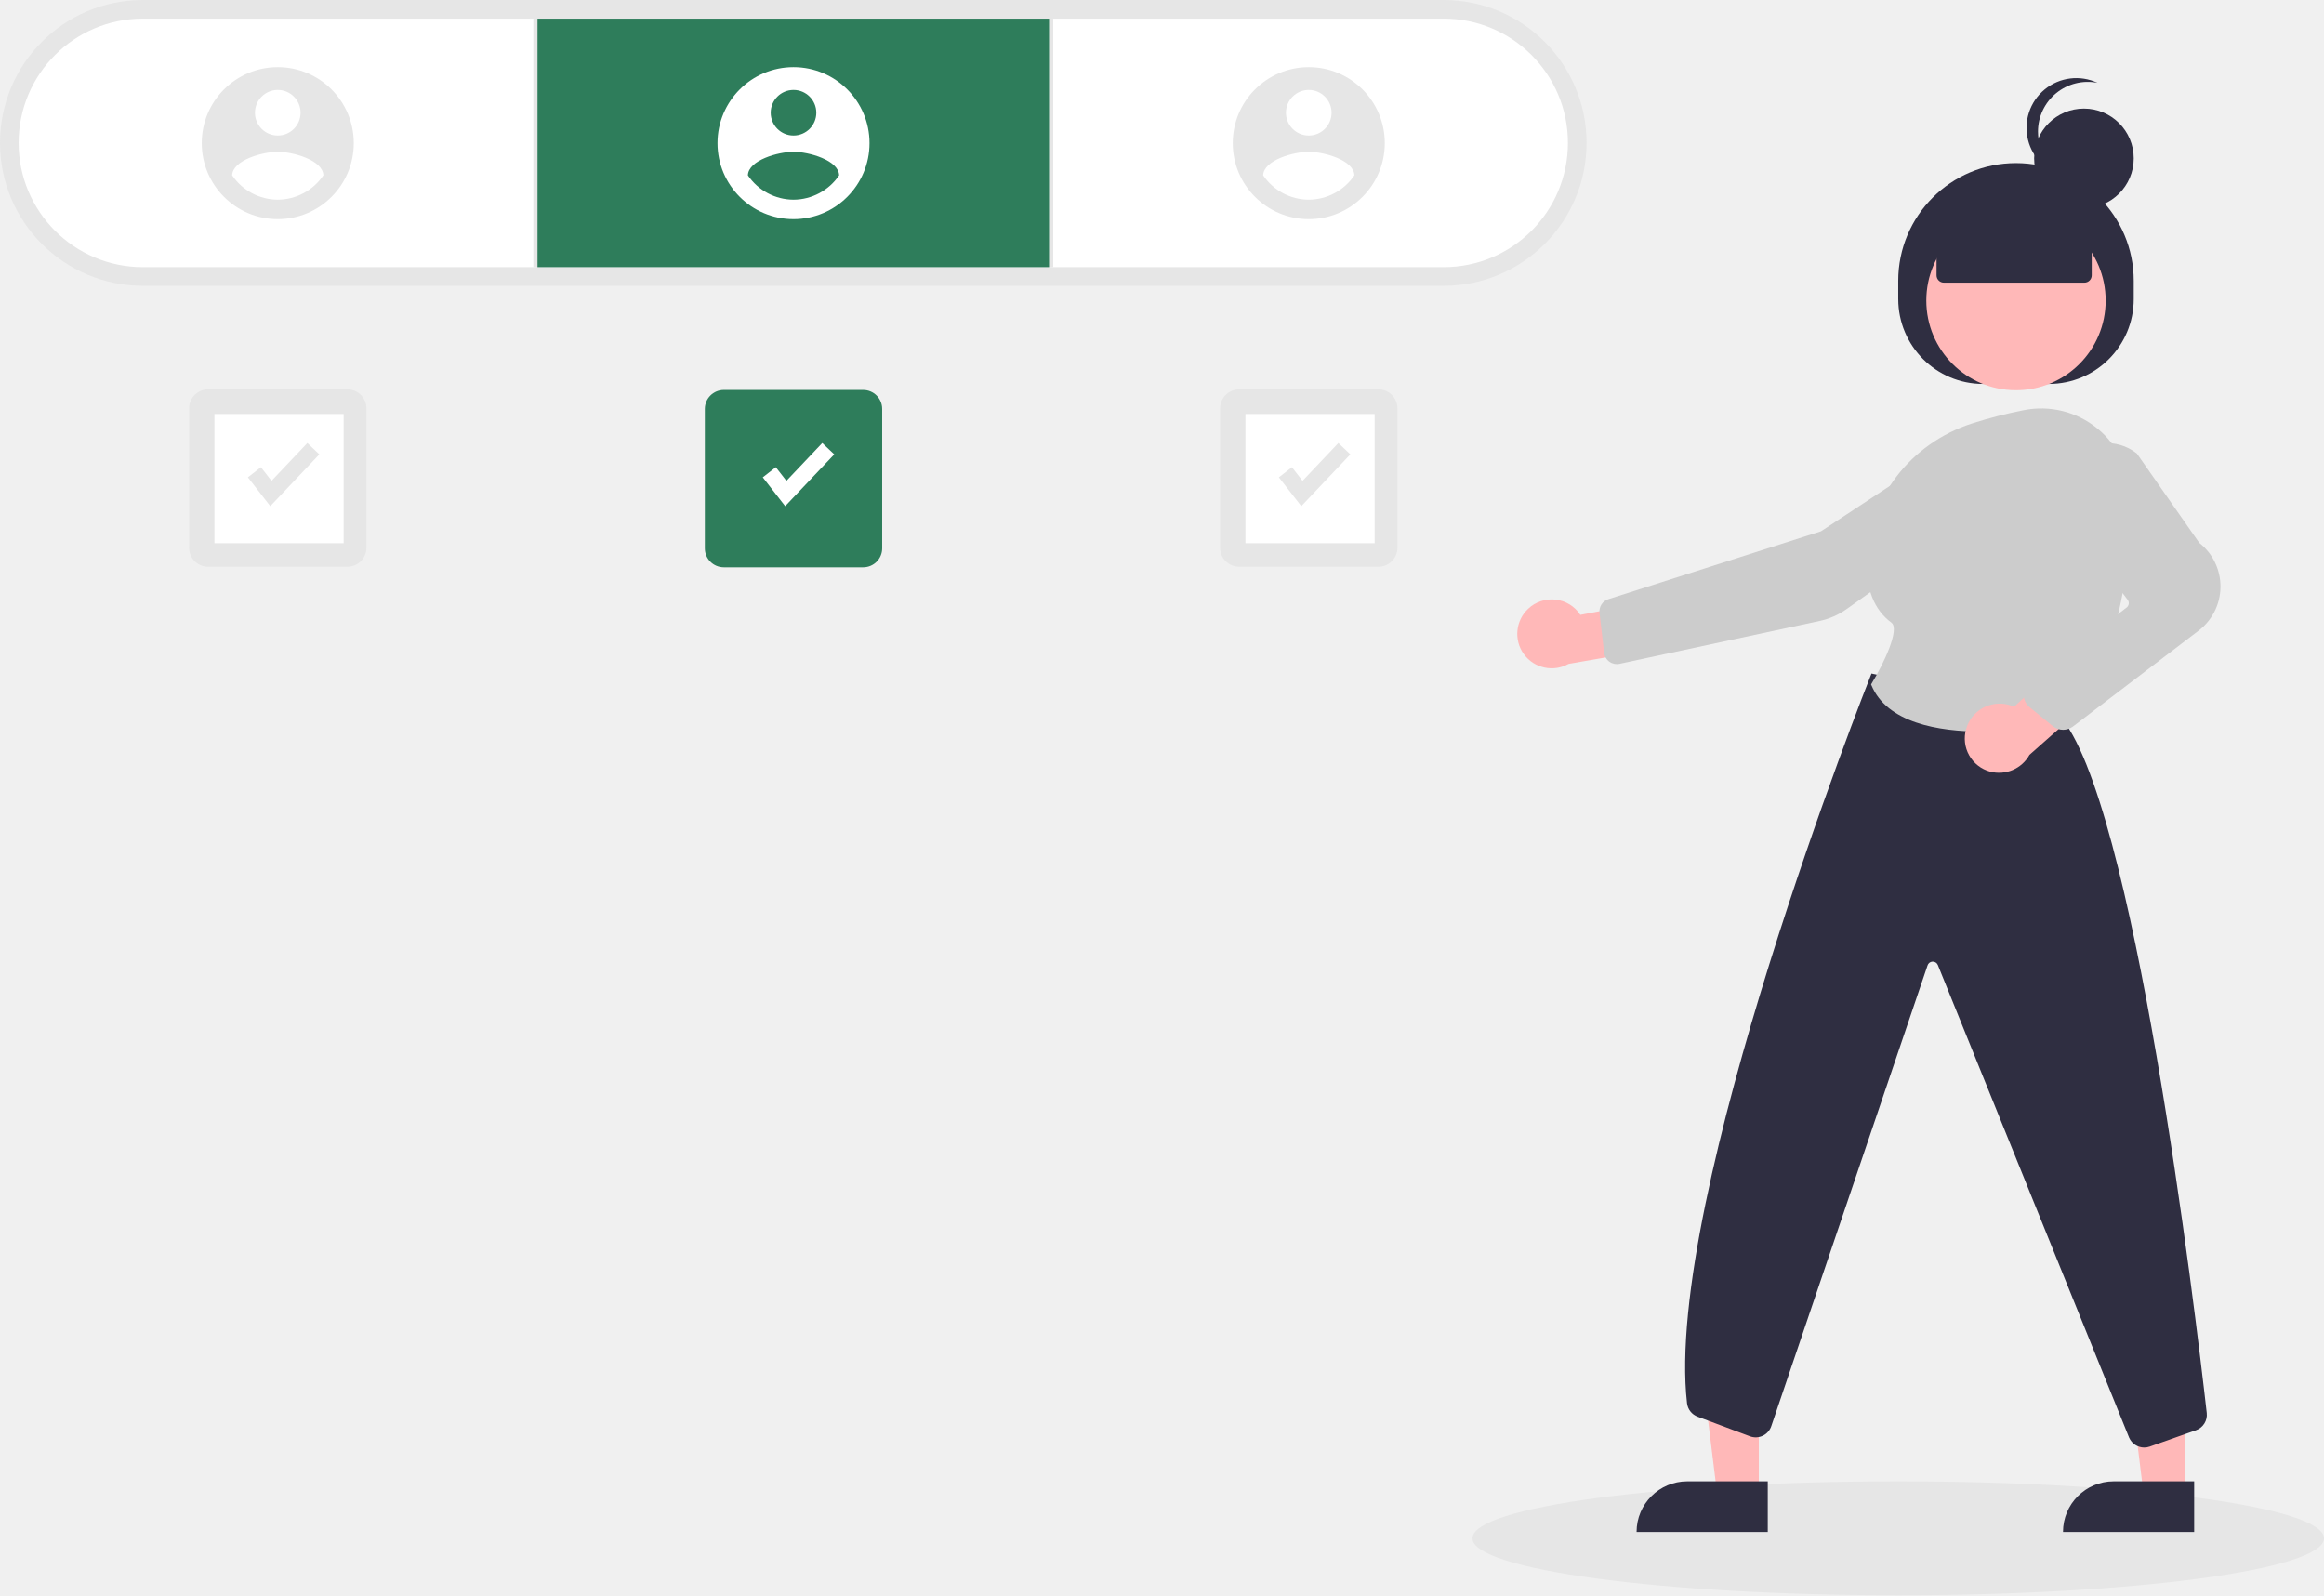
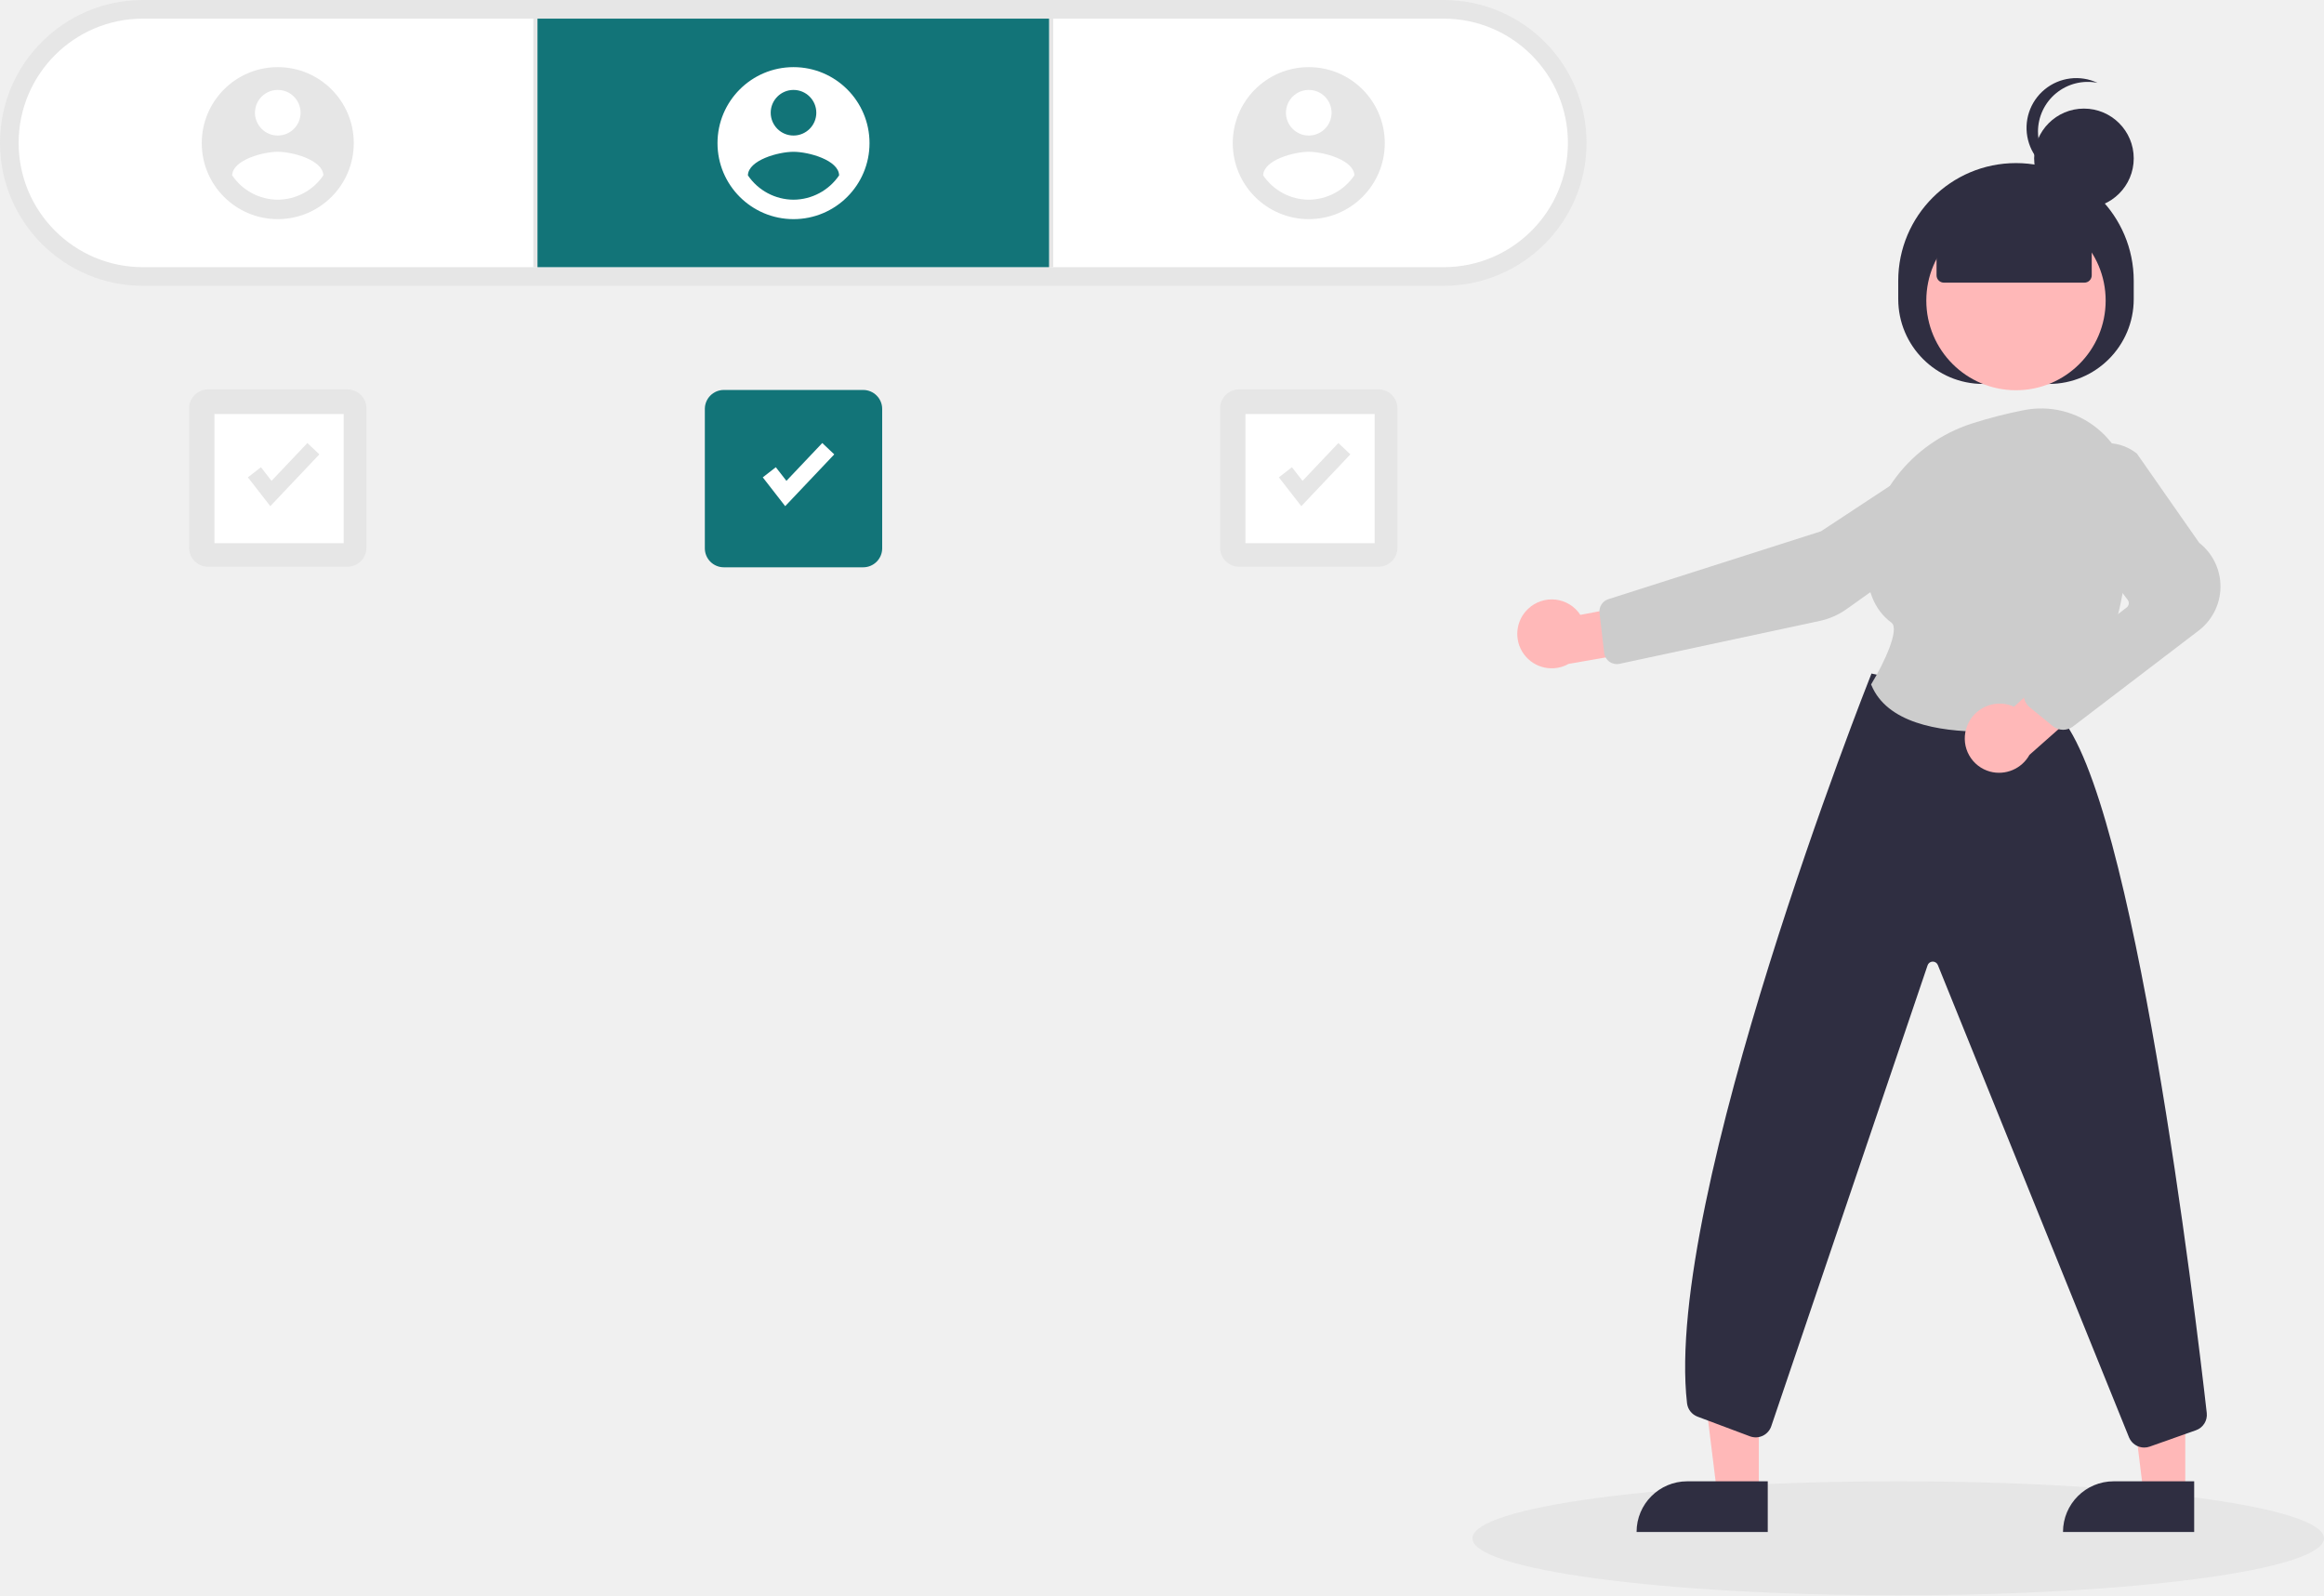
<svg xmlns="http://www.w3.org/2000/svg" viewBox="0 0 733.82 503.768">
  <g data-name="Group 16" id="Group_16" transform="translate(-196.555 -165.086)">
    <path d="M261.846,378.459a45.126,45.126,0,1,1,0-90.252H672.56a45.126,45.126,0,1,1,0,90.252Z" data-name="Path 204" fill="#e6e6e6" id="Path_204-1880" transform="translate(-20.165 -123.12)" />
    <path d="M264.96,297.207a39.24,39.24,0,0,0,0,78.48H675.674a39.24,39.24,0,1,0,0-78.48Z" data-name="Path 205" fill="#fff" id="Path_205-1881" transform="translate(-23.279 -126.234)" />
    <rect data-name="Rectangle 15" fill="#e6e6e6" height="78.48" id="Rectangle_15" transform="translate(364.961 170.972)" width="1.308" />
    <rect data-name="Rectangle 17" fill="#e6e6e6" height="78.48" id="Rectangle_17" transform="translate(527.808 170.972)" width="1.308" />
-     <rect data-name="Rectangle 7" fill="#2e7d5b" height="78.48" id="Rectangle_7" transform="translate(366.269 170.972)" width="161.539" />
+     <rect data-name="Rectangle 7" fill="#127478" height="78.48" id="Rectangle_7" transform="translate(366.269 170.972)" width="161.539" />
    <path d="M276.268,206.815a24,24,0,1,0,24,24,24,24,0,0,0-24-24Zm0,7.2a7.2,7.2,0,1,1-7.2,7.2A7.2,7.2,0,0,1,276.268,214.016Zm0,34.662a17.484,17.484,0,0,1-14.4-7.685c.115-4.8,9.6-7.442,14.4-7.442s14.285,2.642,14.4,7.442a17.513,17.513,0,0,1-14.4,7.685Z" data-name="Path 198" fill="#fff" id="Path_198-1882" transform="translate(170.844 -20.53)" />
    <path d="M620.7,206.815a24,24,0,1,0,24,24,24,24,0,0,0-24-24Zm0,7.2a7.2,7.2,0,1,1-7.2,7.2A7.2,7.2,0,0,1,620.7,214.015Zm0,34.662a17.484,17.484,0,0,1-14.4-7.685c.115-4.8,9.6-7.442,14.4-7.442s14.285,2.642,14.4,7.442a17.513,17.513,0,0,1-14.4,7.685Z" data-name="Path 200" fill="#e6e6e6" id="Path_200-1883" transform="translate(-336.439 -20.53)" />
    <path d="M620.7,206.815a24,24,0,1,0,24,24,24,24,0,0,0-24-24Zm0,7.2a7.2,7.2,0,1,1-7.2,7.2A7.2,7.2,0,0,1,620.7,214.015Zm0,34.662a17.484,17.484,0,0,1-14.4-7.685c.115-4.8,9.6-7.442,14.4-7.442s14.285,2.642,14.4,7.442a17.513,17.513,0,0,1-14.4,7.685Z" data-name="Path 242" fill="#e6e6e6" id="Path_242-1884" transform="translate(-10.892 -20.53)" />
-     <rect data-name="Rectangle 9" fill="#2e7d5b" height="56" id="Rectangle_9" rx="6" transform="translate(419.112 288.229)" width="56" />
+     <rect data-name="Rectangle 9" fill="#127478" height="56" id="Rectangle_9" rx="6" transform="translate(419.112 288.229)" width="56" />
    <ellipse cx="134.439" cy="18" data-name="Ellipse 29" fill="#e6e6e6" id="Ellipse_29" rx="134.439" ry="18" transform="translate(661.497 632.854)" />
    <rect data-name="Rectangle 12" fill="#e6e6e6" height="56" id="Rectangle_12" rx="6" transform="translate(581.812 288.049)" width="56" />
    <rect data-name="Rectangle 13" fill="#fff" height="40.798" id="Rectangle_13" transform="translate(589.812 295.83)" width="40.798" />
    <path d="M253.345,218.766l-7.075-9.1,4.114-3.2,3.35,4.307,11.318-11.946,3.785,3.585Z" data-name="Path 202" fill="#fff" id="Path_202-1885" transform="translate(191.14 106.158)" />
    <path d="M425.345,218.766l-7.075-9.1,4.114-3.2,3.35,4.307,11.317-11.946,3.785,3.585Z" data-name="Path 203" fill="#e6e6e6" id="Path_203-1886" transform="translate(182.106 106.158)" />
    <rect data-name="Rectangle 18" fill="#e6e6e6" height="56" id="Rectangle_18" rx="6" transform="translate(256.265 288.049)" width="56" />
    <rect data-name="Rectangle 19" fill="#fff" height="40.798" id="Rectangle_19" transform="translate(264.265 295.83)" width="40.798" />
    <path d="M425.345,218.766l-7.075-9.1,4.114-3.2,3.35,4.307,11.317-11.946,3.785,3.585Z" data-name="Path 243" fill="#e6e6e6" id="Path_243-1887" transform="translate(-143.441 106.158)" />
    <g data-name="Group 15" id="Group_15">
      <path d="M340.66,397.363H327.48l-6.268-50.837,19.452,0Z" data-name="Path 257" fill="#ffb8b8" id="Path_257-1888" transform="translate(545.904 239.259)" />
      <path d="M320.6,387.355h25.418v16H304.6a16,16,0,0,1,16-16Z" data-name="Path 258" fill="#2f2e41" id="Path_258-1889" transform="translate(543.364 245.5)" />
      <path d="M223.865,397.363h-13.18l-6.268-50.837,19.452,0Z" data-name="Path 259" fill="#ffb8b8" id="Path_259-1890" transform="translate(528.049 239.259)" />
      <path d="M203.81,387.355h25.418v16H187.806a16,16,0,0,1,16-16Z" data-name="Path 260" fill="#2f2e41" id="Path_260-1891" transform="translate(525.51 245.5)" />
      <path d="M487.471,249.585V243.82a37.18,37.18,0,0,1,37.18-37.18h0a37.18,37.18,0,0,1,37.18,37.18v5.764a26.8,26.8,0,0,1-26.8,26.8H514.275a26.8,26.8,0,0,1-26.8-26.8Z" data-name="Path 261" fill="#2f2e41" id="Path_261-1892" transform="translate(308.465 9.946)" />
      <ellipse cx="28.316" cy="28.316" data-name="Ellipse 36" fill="#ffb8b8" id="Ellipse_36" rx="28.316" ry="28.316" transform="translate(804.801 231.687)" />
      <path d="M386.583,329.1a10.811,10.811,0,0,1,16.463,1.934l24.273-4.591,6.388,14.07-34.37,6A10.869,10.869,0,0,1,386.583,329.1Z" data-name="Path 263" fill="#ffb8b8" id="Path_263-1893" transform="translate(292.514 28.216)" />
      <path d="M515.087,284.516l.317.481-39.8,26.221-67.164,21.447a4.044,4.044,0,0,0-2.781,4.31l1.465,12.62a4.036,4.036,0,0,0,4.854,3.48l63.212-13.549a22.833,22.833,0,0,0,8.5-3.742L528.4,303.969A11.5,11.5,0,0,0,515.4,285Z" data-name="Path 264" fill="#ccc" id="Path_264-1894" transform="translate(295.954 21.634)" />
      <path d="M574.076,590.876a5.209,5.209,0,0,1-4.771-3.115l-60.421-149.3a1.729,1.729,0,0,0-3.238.182L456.351,583.993a5.189,5.189,0,0,1-6.781,3.333l-16.53-6.2a5.175,5.175,0,0,1-3.34-4.271c-7.437-64.782,57.413-228.3,58.069-229.946l.182-.455,59.116,13.077.123.134c23.585,25.73,42.971,188.012,46.618,220.283a5.163,5.163,0,0,1-3.425,5.472l-14.591,5.16a5.139,5.139,0,0,1-1.716.295Z" data-name="Path 265" fill="#2f2e41" id="Path_265-1895" transform="translate(299.543 31.32)" />
      <path d="M515.547,375.9c-14.323,0-30.291-2.856-35.206-14.642l-.113-.271.153-.251c3.88-6.366,9.007-17.224,6.251-19.263-5.429-4.014-8.064-10.618-7.83-19.628.508-19.559,13.835-36.925,33.163-43.212h0a147.146,147.146,0,0,1,16.443-4.234,27.993,27.993,0,0,1,23.21,5.732,28.276,28.276,0,0,1,10.486,21.755c.2,20.9-3.015,50.015-19.5,70a5.128,5.128,0,0,1-3.036,1.765A140.9,140.9,0,0,1,515.547,375.9Z" data-name="Path 266" fill="#ccc" id="Path_266-1896" transform="translate(307.138 20.219)" />
      <path d="M506.106,364.845a11.017,11.017,0,0,1,13.464-7.683,10.843,10.843,0,0,1,1.669.618l18.43-16.773,12.818,8.635L526.13,372.966a11,11,0,0,1-12.466,5.288,10.83,10.83,0,0,1-7.558-13.409Z" data-name="Path 267" fill="#ffb8b8" id="Path_267-1897" transform="translate(311.251 30.487)" />
      <path d="M534.283,373.874A5.174,5.174,0,0,1,531,372.7l-7.268-5.939a5.188,5.188,0,0,1,.126-8.134l30.484-23.38a1.733,1.733,0,0,0,.327-2.415l-18.815-24.875a15.316,15.316,0,0,1,1.023-19.731h0a15.273,15.273,0,0,1,20.622-1.649l.119.126,19.647,28.133a17.515,17.515,0,0,1-.415,27.883l-39.481,30.134a5.2,5.2,0,0,1-3.088,1.017Z" data-name="Path 268" fill="#ccc" id="Path_268-1898" transform="translate(313.718 21.67)" />
      <path d="M497.965,240.705V226.656L523.047,215.7l23.916,10.952v14.049a2.306,2.306,0,0,1-2.306,2.306H500.271a2.306,2.306,0,0,1-2.306-2.306Z" data-name="Path 269" fill="#2f2e41" id="Path_269-1899" transform="translate(310.07 11.332)" />
      <circle cx="15.722" cy="15.722" data-name="Ellipse 30" fill="#2f2e41" id="Ellipse_30" r="15.722" transform="translate(838.852 199.377)" />
      <path d="M896.5,218.806a15.715,15.715,0,0,1,18.8-15.417,15.715,15.715,0,1,0-9.764,29.629,15.709,15.709,0,0,1-9.032-14.212Z" data-name="Path 185" fill="#2f2e41" id="Path_185-1900" transform="translate(-56.438 -12.141)" />
    </g>
  </g>
</svg>
